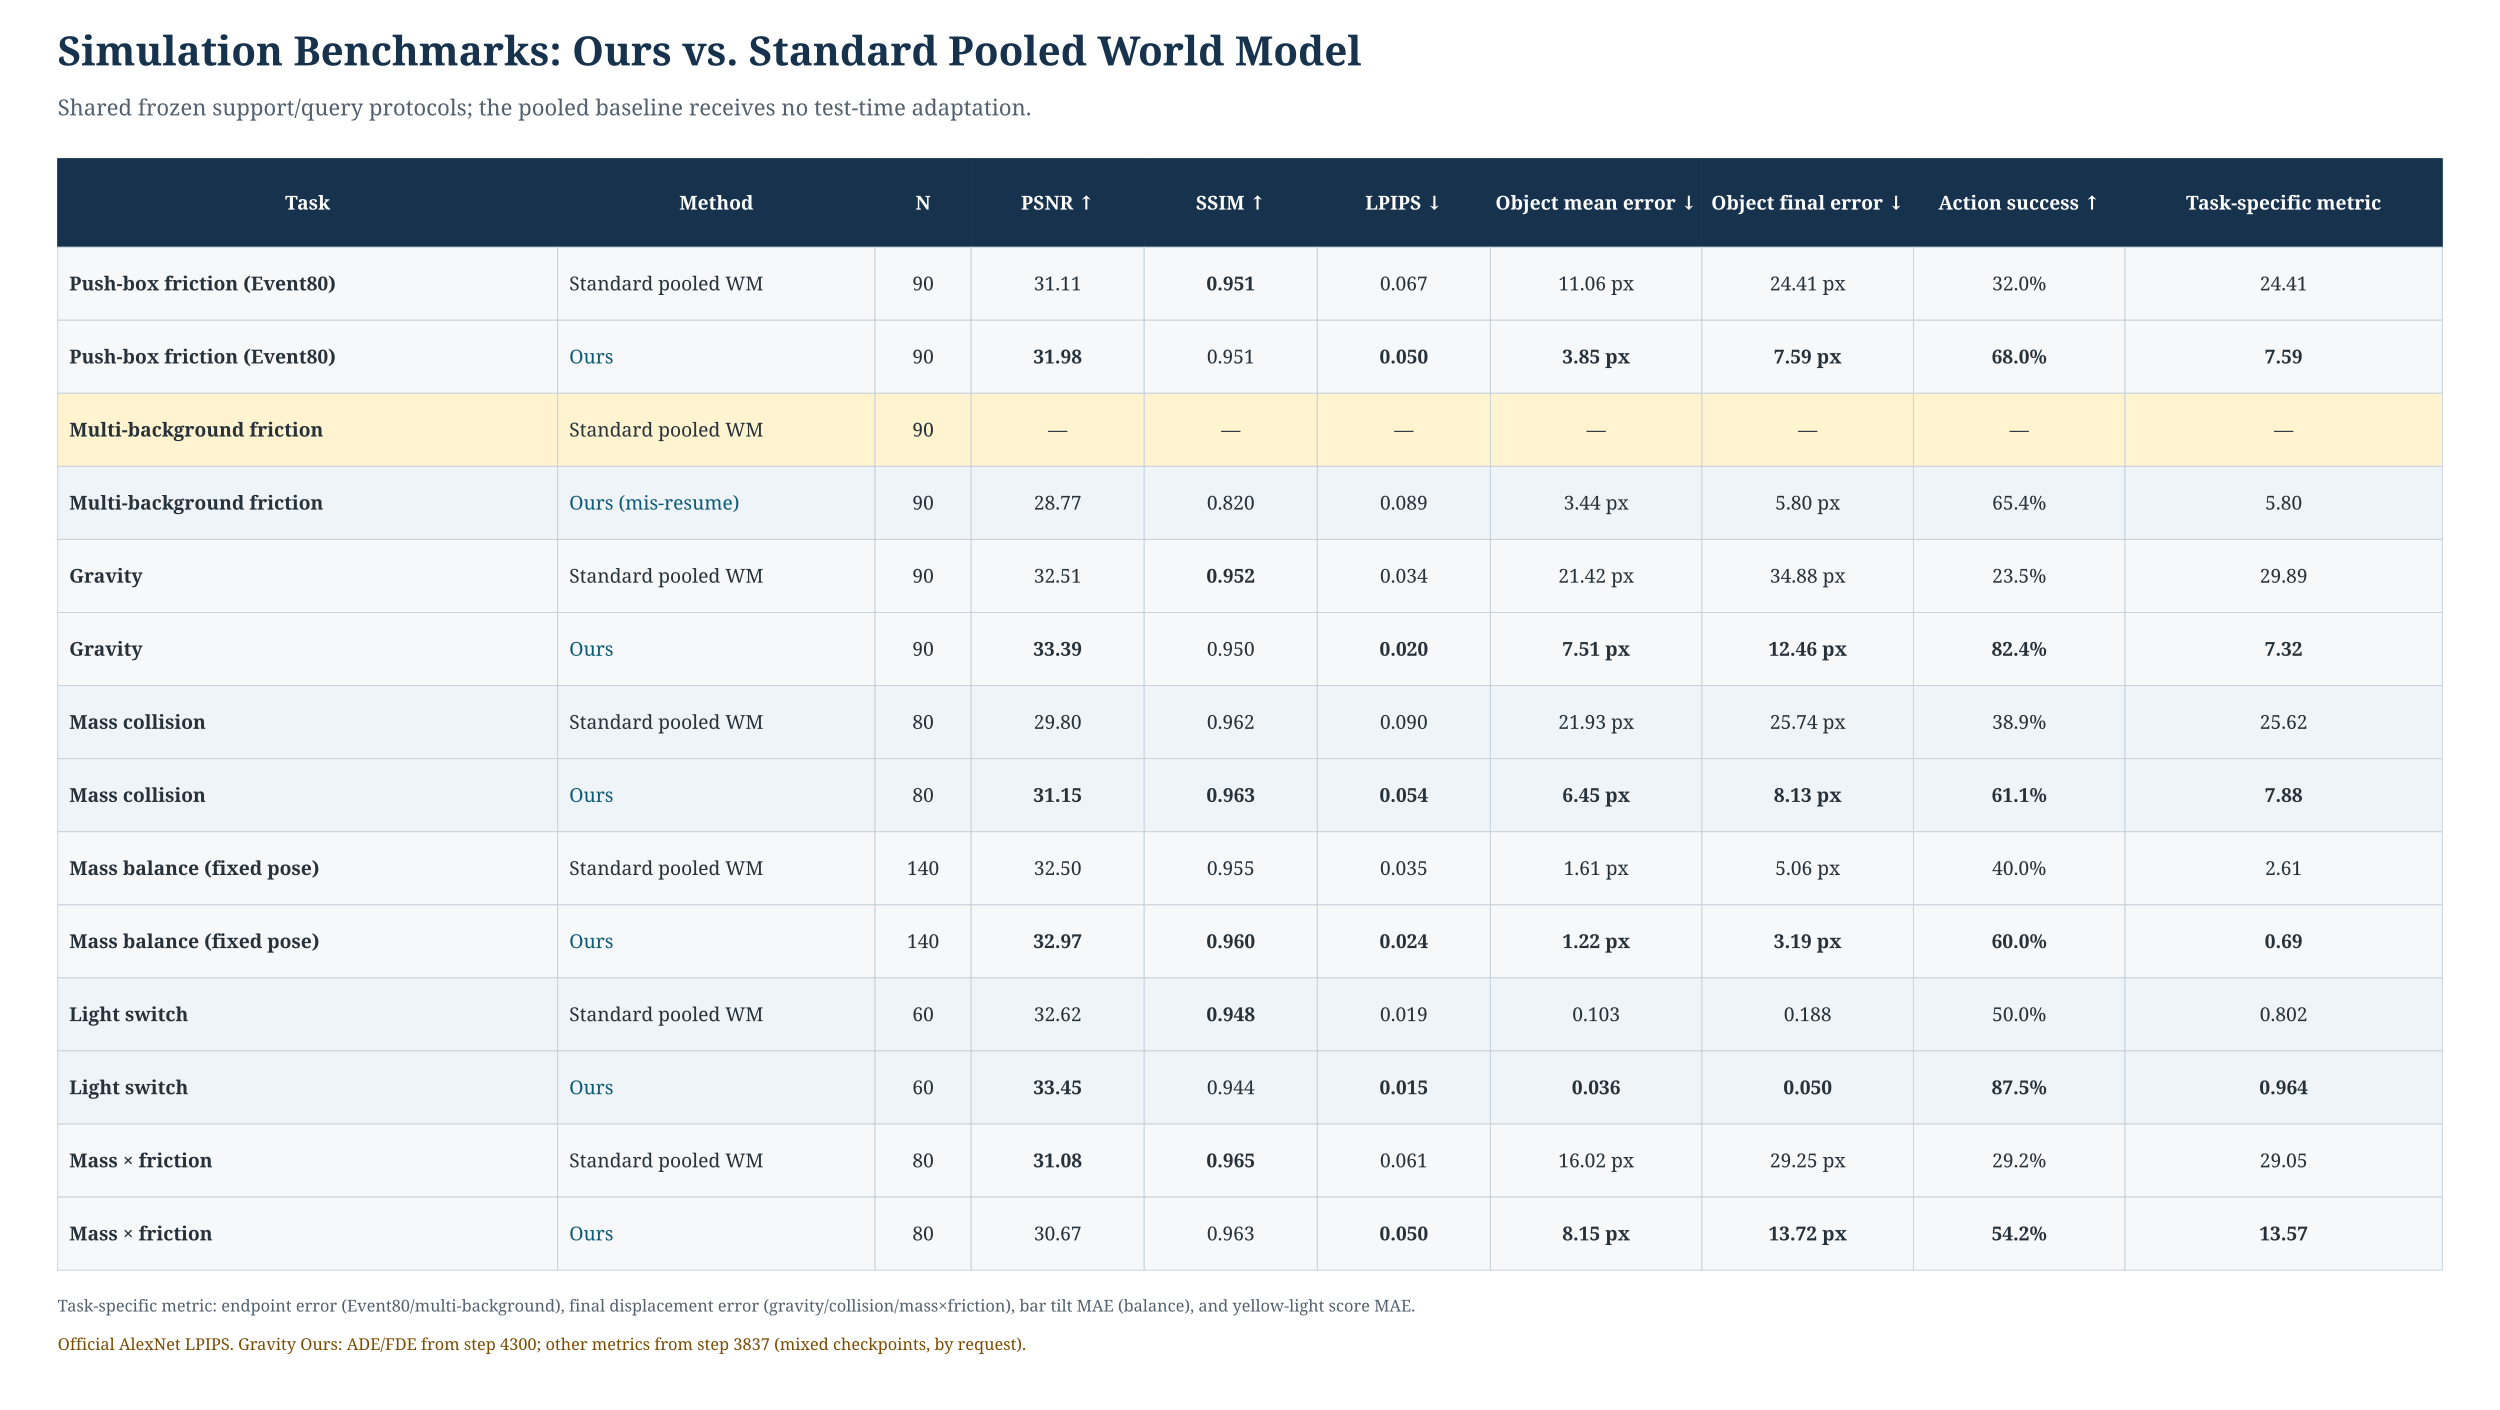
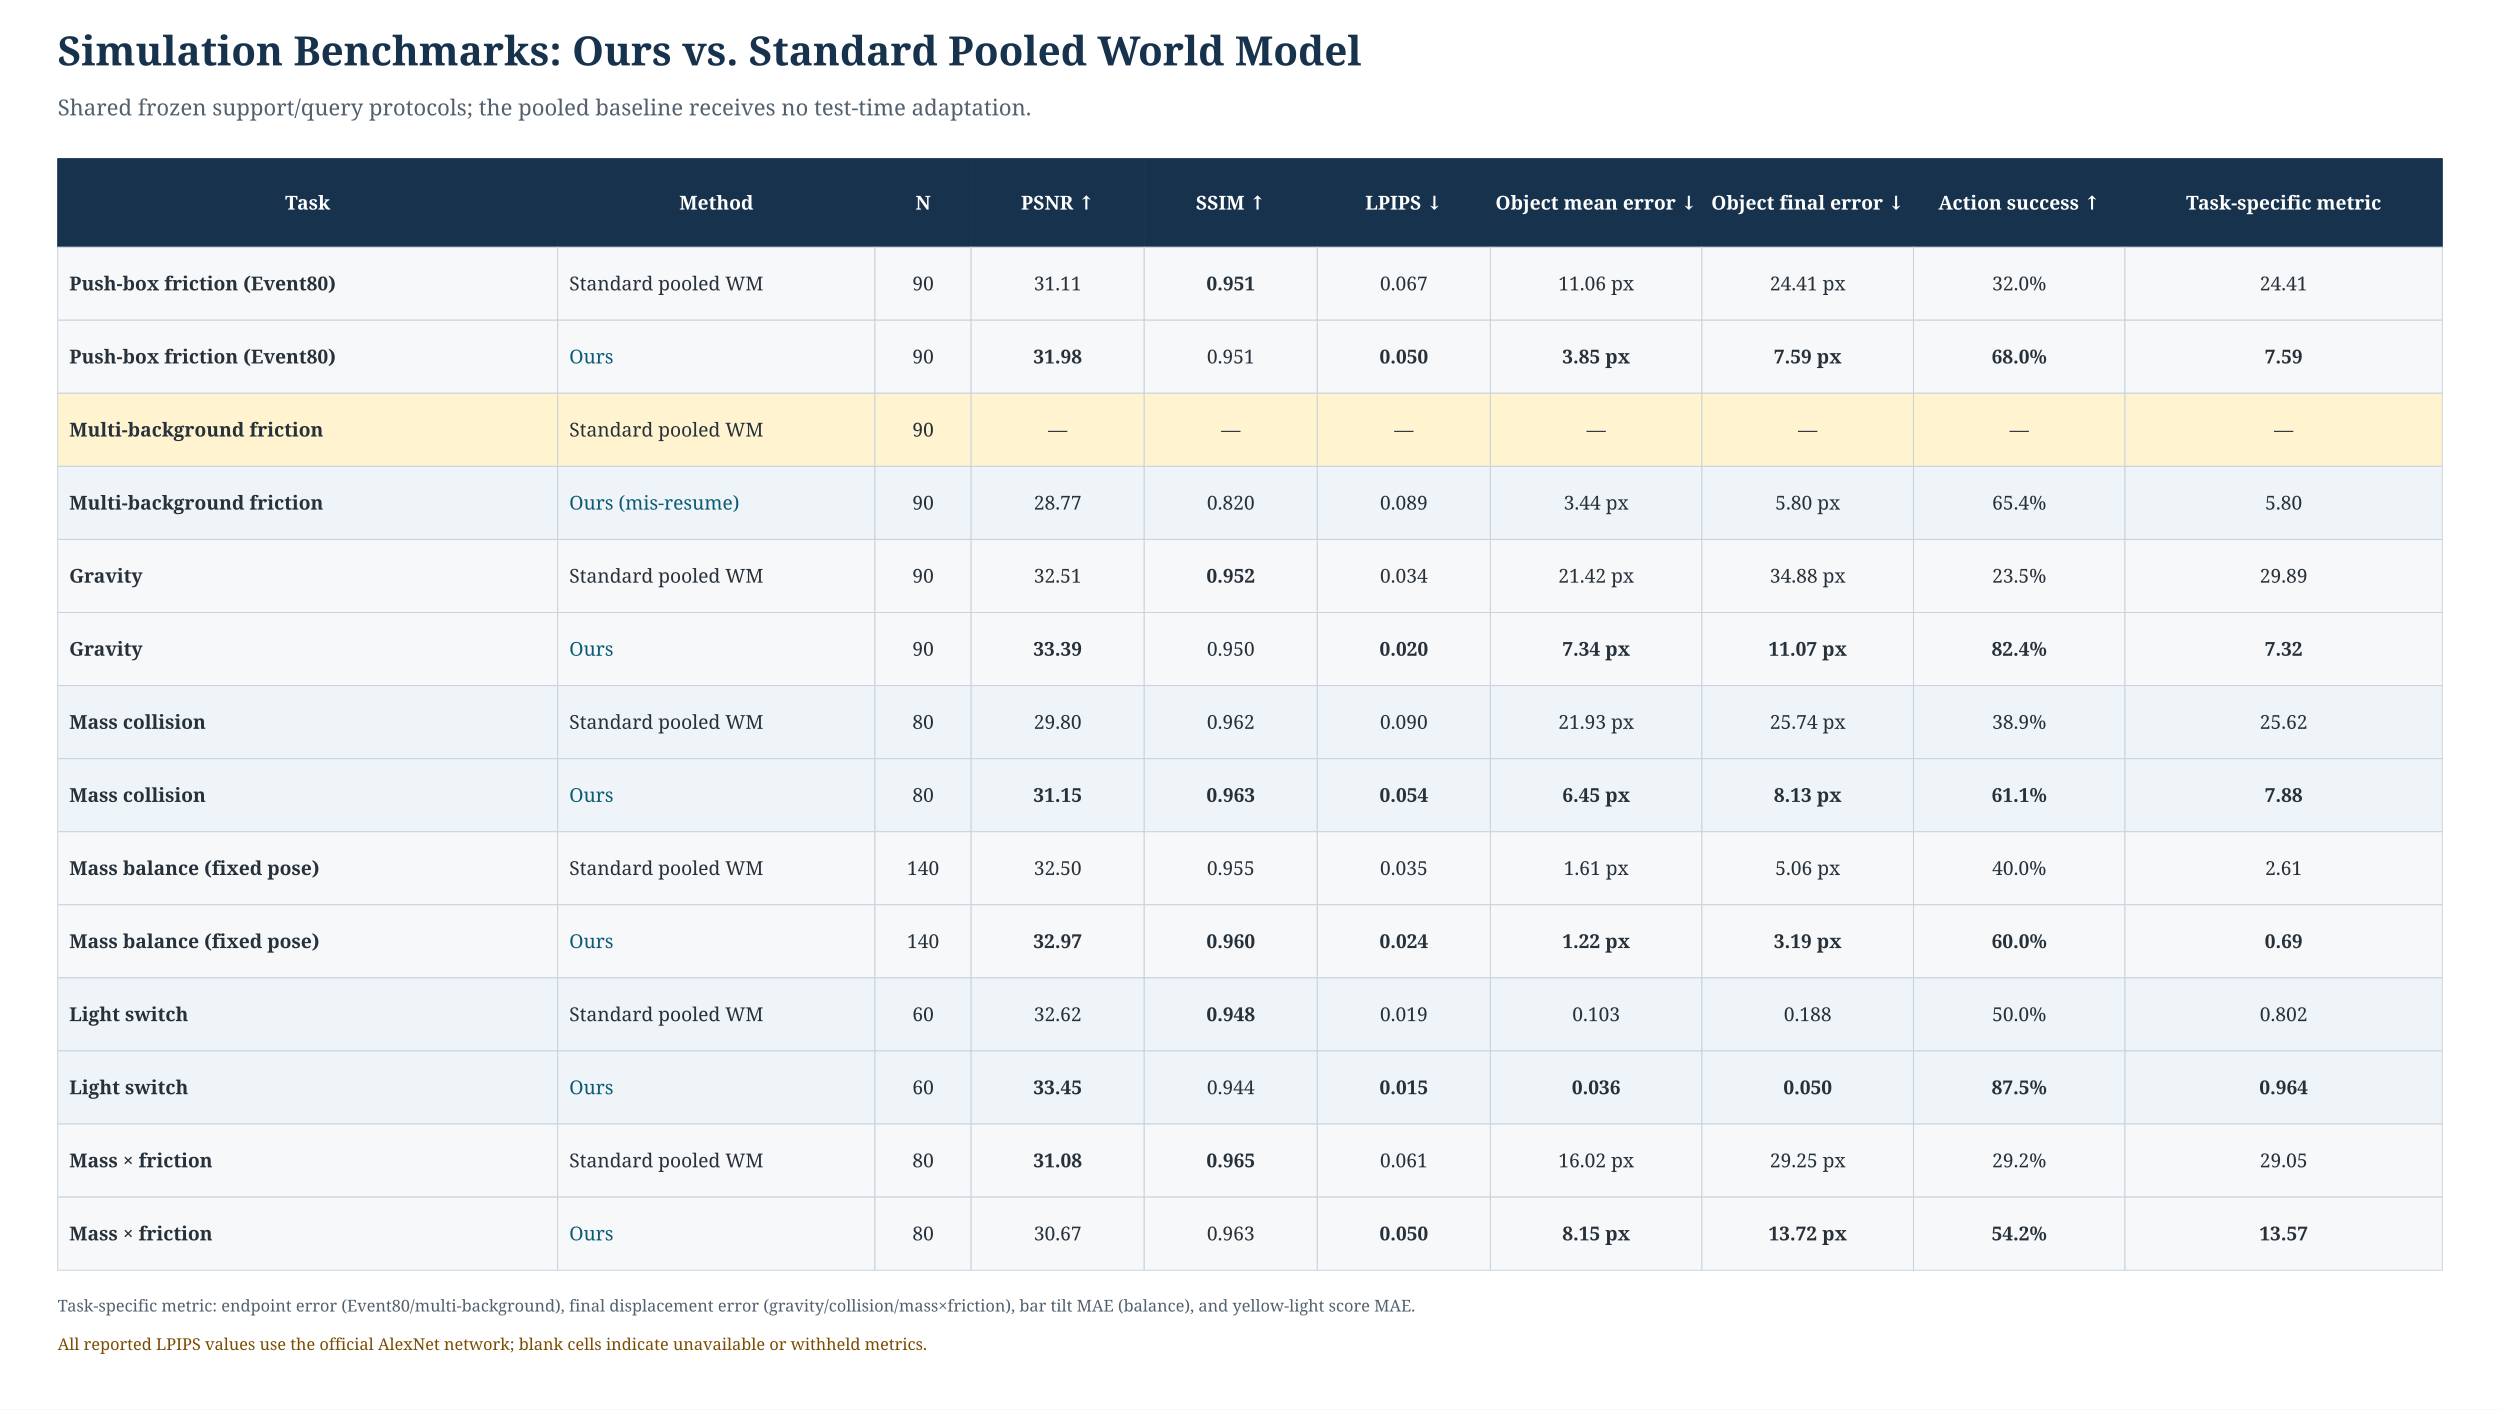
<svg xmlns="http://www.w3.org/2000/svg" width="2600" height="1466" viewBox="0 0 2600 1466">
  <rect width="100%" height="100%" fill="white" />
  <text x="60" y="68" font-family="Georgia,serif" font-size="42" font-weight="700" fill="#17324d">Simulation Benchmarks: Ours vs. Standard Pooled World Model</text>
  <text x="60" y="120" font-family="Georgia,serif" font-size="23" fill="#52606d">Shared frozen support/query protocols; the pooled baseline receives no test-time adaptation.</text>
  <rect x="60" y="165" width="520" height="92" fill="#17324d" stroke="#17324d" />
  <text x="320.0" y="218.0" text-anchor="middle" font-family="Georgia,serif" font-size="20" font-weight="700" fill="white">Task</text>
  <rect x="580" y="165" width="330" height="92" fill="#17324d" stroke="#17324d" />
  <text x="745.0" y="218.0" text-anchor="middle" font-family="Georgia,serif" font-size="20" font-weight="700" fill="white">Method</text>
  <rect x="910" y="165" width="100" height="92" fill="#17324d" stroke="#17324d" />
  <text x="960.0" y="218.0" text-anchor="middle" font-family="Georgia,serif" font-size="20" font-weight="700" fill="white">N</text>
  <rect x="1010" y="165" width="180" height="92" fill="#17324d" stroke="#17324d" />
  <text x="1100.0" y="218.0" text-anchor="middle" font-family="Georgia,serif" font-size="20" font-weight="700" fill="white">PSNR ↑</text>
  <rect x="1190" y="165" width="180" height="92" fill="#17324d" stroke="#17324d" />
  <text x="1280.0" y="218.0" text-anchor="middle" font-family="Georgia,serif" font-size="20" font-weight="700" fill="white">SSIM ↑</text>
  <rect x="1370" y="165" width="180" height="92" fill="#17324d" stroke="#17324d" />
  <text x="1460.0" y="218.0" text-anchor="middle" font-family="Georgia,serif" font-size="20" font-weight="700" fill="white">LPIPS ↓</text>
  <rect x="1550" y="165" width="220" height="92" fill="#17324d" stroke="#17324d" />
  <text x="1660.0" y="218.0" text-anchor="middle" font-family="Georgia,serif" font-size="20" font-weight="700" fill="white">Object mean error ↓</text>
  <rect x="1770" y="165" width="220" height="92" fill="#17324d" stroke="#17324d" />
  <text x="1880.0" y="218.0" text-anchor="middle" font-family="Georgia,serif" font-size="20" font-weight="700" fill="white">Object final error ↓</text>
  <rect x="1990" y="165" width="220" height="92" fill="#17324d" stroke="#17324d" />
  <text x="2100.0" y="218.0" text-anchor="middle" font-family="Georgia,serif" font-size="20" font-weight="700" fill="white">Action success ↑</text>
  <rect x="2210" y="165" width="330" height="92" fill="#17324d" stroke="#17324d" />
  <text x="2375.0" y="218.0" text-anchor="middle" font-family="Georgia,serif" font-size="20" font-weight="700" fill="white">Task-specific metric</text>
  <rect x="60" y="257" width="520" height="76" fill="#f6f8fa" stroke="#c8d2dc" />
  <text x="72" y="302.0" font-family="Georgia,serif" font-size="20" font-weight="700" fill="#27313a">Push-box friction (Event80)</text>
  <rect x="580" y="257" width="330" height="76" fill="#f6f8fa" stroke="#c8d2dc" />
  <text x="592" y="302.0" font-family="Georgia,serif" font-size="20" font-weight="400" fill="#27313a">Standard pooled WM</text>
  <rect x="910" y="257" width="100" height="76" fill="#f6f8fa" stroke="#c8d2dc" />
  <text x="960.0" y="302.0" text-anchor="middle" font-family="Georgia,serif" font-size="20" font-weight="400" fill="#27313a">90</text>
  <rect x="1010" y="257" width="180" height="76" fill="#f6f8fa" stroke="#c8d2dc" />
  <text x="1100.0" y="302.0" text-anchor="middle" font-family="Georgia,serif" font-size="20" font-weight="400" fill="#27313a">31.11</text>
  <rect x="1190" y="257" width="180" height="76" fill="#f6f8fa" stroke="#c8d2dc" />
  <text x="1280.0" y="302.0" text-anchor="middle" font-family="Georgia,serif" font-size="20" font-weight="700" fill="#27313a">0.951</text>
  <rect x="1370" y="257" width="180" height="76" fill="#f6f8fa" stroke="#c8d2dc" />
  <text x="1460.0" y="302.0" text-anchor="middle" font-family="Georgia,serif" font-size="20" font-weight="400" fill="#27313a">0.067</text>
  <rect x="1550" y="257" width="220" height="76" fill="#f6f8fa" stroke="#c8d2dc" />
  <text x="1660.0" y="302.0" text-anchor="middle" font-family="Georgia,serif" font-size="20" font-weight="400" fill="#27313a">11.06 px</text>
  <rect x="1770" y="257" width="220" height="76" fill="#f6f8fa" stroke="#c8d2dc" />
  <text x="1880.0" y="302.0" text-anchor="middle" font-family="Georgia,serif" font-size="20" font-weight="400" fill="#27313a">24.41 px</text>
  <rect x="1990" y="257" width="220" height="76" fill="#f6f8fa" stroke="#c8d2dc" />
  <text x="2100.0" y="302.0" text-anchor="middle" font-family="Georgia,serif" font-size="20" font-weight="400" fill="#27313a">32.0%</text>
  <rect x="2210" y="257" width="330" height="76" fill="#f6f8fa" stroke="#c8d2dc" />
  <text x="2375.0" y="302.0" text-anchor="middle" font-family="Georgia,serif" font-size="20" font-weight="400" fill="#27313a">24.41</text>
  <rect x="60" y="333" width="520" height="76" fill="#f6f8fa" stroke="#c8d2dc" />
  <text x="72" y="378.0" font-family="Georgia,serif" font-size="20" font-weight="700" fill="#27313a">Push-box friction (Event80)</text>
  <rect x="580" y="333" width="330" height="76" fill="#f6f8fa" stroke="#c8d2dc" />
  <text x="592" y="378.0" font-family="Georgia,serif" font-size="20" font-weight="400" fill="#0b5a75">Ours</text>
  <rect x="910" y="333" width="100" height="76" fill="#f6f8fa" stroke="#c8d2dc" />
  <text x="960.0" y="378.0" text-anchor="middle" font-family="Georgia,serif" font-size="20" font-weight="400" fill="#27313a">90</text>
  <rect x="1010" y="333" width="180" height="76" fill="#f6f8fa" stroke="#c8d2dc" />
  <text x="1100.0" y="378.0" text-anchor="middle" font-family="Georgia,serif" font-size="20" font-weight="700" fill="#27313a">31.98</text>
  <rect x="1190" y="333" width="180" height="76" fill="#f6f8fa" stroke="#c8d2dc" />
  <text x="1280.0" y="378.0" text-anchor="middle" font-family="Georgia,serif" font-size="20" font-weight="400" fill="#27313a">0.951</text>
  <rect x="1370" y="333" width="180" height="76" fill="#f6f8fa" stroke="#c8d2dc" />
  <text x="1460.0" y="378.0" text-anchor="middle" font-family="Georgia,serif" font-size="20" font-weight="700" fill="#27313a">0.050</text>
  <rect x="1550" y="333" width="220" height="76" fill="#f6f8fa" stroke="#c8d2dc" />
  <text x="1660.0" y="378.0" text-anchor="middle" font-family="Georgia,serif" font-size="20" font-weight="700" fill="#27313a">3.85 px</text>
  <rect x="1770" y="333" width="220" height="76" fill="#f6f8fa" stroke="#c8d2dc" />
  <text x="1880.0" y="378.0" text-anchor="middle" font-family="Georgia,serif" font-size="20" font-weight="700" fill="#27313a">7.59 px</text>
  <rect x="1990" y="333" width="220" height="76" fill="#f6f8fa" stroke="#c8d2dc" />
  <text x="2100.0" y="378.0" text-anchor="middle" font-family="Georgia,serif" font-size="20" font-weight="700" fill="#27313a">68.0%</text>
  <rect x="2210" y="333" width="330" height="76" fill="#f6f8fa" stroke="#c8d2dc" />
  <text x="2375.0" y="378.0" text-anchor="middle" font-family="Georgia,serif" font-size="20" font-weight="700" fill="#27313a">7.59</text>
  <rect x="60" y="409" width="520" height="76" fill="#fff4cf" stroke="#c8d2dc" />
  <text x="72" y="454.0" font-family="Georgia,serif" font-size="20" font-weight="700" fill="#27313a">Multi-background friction</text>
  <rect x="580" y="409" width="330" height="76" fill="#fff4cf" stroke="#c8d2dc" />
  <text x="592" y="454.0" font-family="Georgia,serif" font-size="20" font-weight="400" fill="#27313a">Standard pooled WM</text>
  <rect x="910" y="409" width="100" height="76" fill="#fff4cf" stroke="#c8d2dc" />
  <text x="960.0" y="454.0" text-anchor="middle" font-family="Georgia,serif" font-size="20" font-weight="400" fill="#27313a">90</text>
  <rect x="1010" y="409" width="180" height="76" fill="#fff4cf" stroke="#c8d2dc" />
  <text x="1100.0" y="454.0" text-anchor="middle" font-family="Georgia,serif" font-size="20" font-weight="400" fill="#27313a">—</text>
  <rect x="1190" y="409" width="180" height="76" fill="#fff4cf" stroke="#c8d2dc" />
  <text x="1280.0" y="454.0" text-anchor="middle" font-family="Georgia,serif" font-size="20" font-weight="400" fill="#27313a">—</text>
  <rect x="1370" y="409" width="180" height="76" fill="#fff4cf" stroke="#c8d2dc" />
  <text x="1460.0" y="454.0" text-anchor="middle" font-family="Georgia,serif" font-size="20" font-weight="400" fill="#27313a">—</text>
  <rect x="1550" y="409" width="220" height="76" fill="#fff4cf" stroke="#c8d2dc" />
  <text x="1660.0" y="454.0" text-anchor="middle" font-family="Georgia,serif" font-size="20" font-weight="400" fill="#27313a">—</text>
  <rect x="1770" y="409" width="220" height="76" fill="#fff4cf" stroke="#c8d2dc" />
  <text x="1880.0" y="454.0" text-anchor="middle" font-family="Georgia,serif" font-size="20" font-weight="400" fill="#27313a">—</text>
  <rect x="1990" y="409" width="220" height="76" fill="#fff4cf" stroke="#c8d2dc" />
  <text x="2100.0" y="454.0" text-anchor="middle" font-family="Georgia,serif" font-size="20" font-weight="400" fill="#27313a">—</text>
  <rect x="2210" y="409" width="330" height="76" fill="#fff4cf" stroke="#c8d2dc" />
  <text x="2375.0" y="454.0" text-anchor="middle" font-family="Georgia,serif" font-size="20" font-weight="400" fill="#27313a">—</text>
  <rect x="60" y="485" width="520" height="76" fill="#eef4f7" stroke="#c8d2dc" />
  <text x="72" y="530.0" font-family="Georgia,serif" font-size="20" font-weight="700" fill="#27313a">Multi-background friction</text>
  <rect x="580" y="485" width="330" height="76" fill="#eef4f7" stroke="#c8d2dc" />
  <text x="592" y="530.0" font-family="Georgia,serif" font-size="20" font-weight="400" fill="#0b5a75">Ours (mis-resume)</text>
  <rect x="910" y="485" width="100" height="76" fill="#eef4f7" stroke="#c8d2dc" />
  <text x="960.0" y="530.0" text-anchor="middle" font-family="Georgia,serif" font-size="20" font-weight="400" fill="#27313a">90</text>
  <rect x="1010" y="485" width="180" height="76" fill="#eef4f7" stroke="#c8d2dc" />
  <text x="1100.0" y="530.0" text-anchor="middle" font-family="Georgia,serif" font-size="20" font-weight="400" fill="#27313a">28.77</text>
  <rect x="1190" y="485" width="180" height="76" fill="#eef4f7" stroke="#c8d2dc" />
  <text x="1280.0" y="530.0" text-anchor="middle" font-family="Georgia,serif" font-size="20" font-weight="400" fill="#27313a">0.820</text>
  <rect x="1370" y="485" width="180" height="76" fill="#eef4f7" stroke="#c8d2dc" />
  <text x="1460.0" y="530.0" text-anchor="middle" font-family="Georgia,serif" font-size="20" font-weight="400" fill="#27313a">0.089</text>
  <rect x="1550" y="485" width="220" height="76" fill="#eef4f7" stroke="#c8d2dc" />
  <text x="1660.0" y="530.0" text-anchor="middle" font-family="Georgia,serif" font-size="20" font-weight="400" fill="#27313a">3.44 px</text>
  <rect x="1770" y="485" width="220" height="76" fill="#eef4f7" stroke="#c8d2dc" />
  <text x="1880.0" y="530.0" text-anchor="middle" font-family="Georgia,serif" font-size="20" font-weight="400" fill="#27313a">5.80 px</text>
  <rect x="1990" y="485" width="220" height="76" fill="#eef4f7" stroke="#c8d2dc" />
  <text x="2100.0" y="530.0" text-anchor="middle" font-family="Georgia,serif" font-size="20" font-weight="400" fill="#27313a">65.4%</text>
  <rect x="2210" y="485" width="330" height="76" fill="#eef4f7" stroke="#c8d2dc" />
  <text x="2375.0" y="530.0" text-anchor="middle" font-family="Georgia,serif" font-size="20" font-weight="400" fill="#27313a">5.80</text>
  <rect x="60" y="561" width="520" height="76" fill="#f6f8fa" stroke="#c8d2dc" />
  <text x="72" y="606.0" font-family="Georgia,serif" font-size="20" font-weight="700" fill="#27313a">Gravity</text>
  <rect x="580" y="561" width="330" height="76" fill="#f6f8fa" stroke="#c8d2dc" />
  <text x="592" y="606.0" font-family="Georgia,serif" font-size="20" font-weight="400" fill="#27313a">Standard pooled WM</text>
  <rect x="910" y="561" width="100" height="76" fill="#f6f8fa" stroke="#c8d2dc" />
  <text x="960.0" y="606.0" text-anchor="middle" font-family="Georgia,serif" font-size="20" font-weight="400" fill="#27313a">90</text>
  <rect x="1010" y="561" width="180" height="76" fill="#f6f8fa" stroke="#c8d2dc" />
  <text x="1100.0" y="606.0" text-anchor="middle" font-family="Georgia,serif" font-size="20" font-weight="400" fill="#27313a">32.51</text>
  <rect x="1190" y="561" width="180" height="76" fill="#f6f8fa" stroke="#c8d2dc" />
  <text x="1280.0" y="606.0" text-anchor="middle" font-family="Georgia,serif" font-size="20" font-weight="700" fill="#27313a">0.952</text>
  <rect x="1370" y="561" width="180" height="76" fill="#f6f8fa" stroke="#c8d2dc" />
  <text x="1460.0" y="606.0" text-anchor="middle" font-family="Georgia,serif" font-size="20" font-weight="400" fill="#27313a">0.034</text>
  <rect x="1550" y="561" width="220" height="76" fill="#f6f8fa" stroke="#c8d2dc" />
  <text x="1660.0" y="606.0" text-anchor="middle" font-family="Georgia,serif" font-size="20" font-weight="400" fill="#27313a">21.42 px</text>
  <rect x="1770" y="561" width="220" height="76" fill="#f6f8fa" stroke="#c8d2dc" />
  <text x="1880.0" y="606.0" text-anchor="middle" font-family="Georgia,serif" font-size="20" font-weight="400" fill="#27313a">34.88 px</text>
  <rect x="1990" y="561" width="220" height="76" fill="#f6f8fa" stroke="#c8d2dc" />
  <text x="2100.0" y="606.0" text-anchor="middle" font-family="Georgia,serif" font-size="20" font-weight="400" fill="#27313a">23.5%</text>
  <rect x="2210" y="561" width="330" height="76" fill="#f6f8fa" stroke="#c8d2dc" />
  <text x="2375.0" y="606.0" text-anchor="middle" font-family="Georgia,serif" font-size="20" font-weight="400" fill="#27313a">29.89</text>
  <rect x="60" y="637" width="520" height="76" fill="#f6f8fa" stroke="#c8d2dc" />
  <text x="72" y="682.0" font-family="Georgia,serif" font-size="20" font-weight="700" fill="#27313a">Gravity</text>
  <rect x="580" y="637" width="330" height="76" fill="#f6f8fa" stroke="#c8d2dc" />
  <text x="592" y="682.0" font-family="Georgia,serif" font-size="20" font-weight="400" fill="#0b5a75">Ours</text>
  <rect x="910" y="637" width="100" height="76" fill="#f6f8fa" stroke="#c8d2dc" />
  <text x="960.0" y="682.0" text-anchor="middle" font-family="Georgia,serif" font-size="20" font-weight="400" fill="#27313a">90</text>
  <rect x="1010" y="637" width="180" height="76" fill="#f6f8fa" stroke="#c8d2dc" />
  <text x="1100.0" y="682.0" text-anchor="middle" font-family="Georgia,serif" font-size="20" font-weight="700" fill="#27313a">33.39</text>
  <rect x="1190" y="637" width="180" height="76" fill="#f6f8fa" stroke="#c8d2dc" />
  <text x="1280.0" y="682.0" text-anchor="middle" font-family="Georgia,serif" font-size="20" font-weight="400" fill="#27313a">0.950</text>
  <rect x="1370" y="637" width="180" height="76" fill="#f6f8fa" stroke="#c8d2dc" />
  <text x="1460.0" y="682.0" text-anchor="middle" font-family="Georgia,serif" font-size="20" font-weight="700" fill="#27313a">0.020</text>
  <rect x="1550" y="637" width="220" height="76" fill="#f6f8fa" stroke="#c8d2dc" />
-   <text x="1660.0" y="682.0" text-anchor="middle" font-family="Georgia,serif" font-size="20" font-weight="700" fill="#27313a">7.51 px</text>
+   <text x="1660.0" y="682.0" text-anchor="middle" font-family="Georgia,serif" font-size="20" font-weight="700" fill="#27313a">7.34 px</text>
  <rect x="1770" y="637" width="220" height="76" fill="#f6f8fa" stroke="#c8d2dc" />
-   <text x="1880.0" y="682.0" text-anchor="middle" font-family="Georgia,serif" font-size="20" font-weight="700" fill="#27313a">12.46 px</text>
+   <text x="1880.0" y="682.0" text-anchor="middle" font-family="Georgia,serif" font-size="20" font-weight="700" fill="#27313a">11.07 px</text>
  <rect x="1990" y="637" width="220" height="76" fill="#f6f8fa" stroke="#c8d2dc" />
  <text x="2100.0" y="682.0" text-anchor="middle" font-family="Georgia,serif" font-size="20" font-weight="700" fill="#27313a">82.4%</text>
  <rect x="2210" y="637" width="330" height="76" fill="#f6f8fa" stroke="#c8d2dc" />
  <text x="2375.0" y="682.0" text-anchor="middle" font-family="Georgia,serif" font-size="20" font-weight="700" fill="#27313a">7.32</text>
  <rect x="60" y="713" width="520" height="76" fill="#eef4f7" stroke="#c8d2dc" />
  <text x="72" y="758.0" font-family="Georgia,serif" font-size="20" font-weight="700" fill="#27313a">Mass collision</text>
  <rect x="580" y="713" width="330" height="76" fill="#eef4f7" stroke="#c8d2dc" />
  <text x="592" y="758.0" font-family="Georgia,serif" font-size="20" font-weight="400" fill="#27313a">Standard pooled WM</text>
  <rect x="910" y="713" width="100" height="76" fill="#eef4f7" stroke="#c8d2dc" />
  <text x="960.0" y="758.0" text-anchor="middle" font-family="Georgia,serif" font-size="20" font-weight="400" fill="#27313a">80</text>
  <rect x="1010" y="713" width="180" height="76" fill="#eef4f7" stroke="#c8d2dc" />
  <text x="1100.0" y="758.0" text-anchor="middle" font-family="Georgia,serif" font-size="20" font-weight="400" fill="#27313a">29.80</text>
  <rect x="1190" y="713" width="180" height="76" fill="#eef4f7" stroke="#c8d2dc" />
  <text x="1280.0" y="758.0" text-anchor="middle" font-family="Georgia,serif" font-size="20" font-weight="400" fill="#27313a">0.962</text>
  <rect x="1370" y="713" width="180" height="76" fill="#eef4f7" stroke="#c8d2dc" />
  <text x="1460.0" y="758.0" text-anchor="middle" font-family="Georgia,serif" font-size="20" font-weight="400" fill="#27313a">0.090</text>
  <rect x="1550" y="713" width="220" height="76" fill="#eef4f7" stroke="#c8d2dc" />
  <text x="1660.0" y="758.0" text-anchor="middle" font-family="Georgia,serif" font-size="20" font-weight="400" fill="#27313a">21.93 px</text>
  <rect x="1770" y="713" width="220" height="76" fill="#eef4f7" stroke="#c8d2dc" />
  <text x="1880.0" y="758.0" text-anchor="middle" font-family="Georgia,serif" font-size="20" font-weight="400" fill="#27313a">25.74 px</text>
  <rect x="1990" y="713" width="220" height="76" fill="#eef4f7" stroke="#c8d2dc" />
  <text x="2100.0" y="758.0" text-anchor="middle" font-family="Georgia,serif" font-size="20" font-weight="400" fill="#27313a">38.9%</text>
  <rect x="2210" y="713" width="330" height="76" fill="#eef4f7" stroke="#c8d2dc" />
  <text x="2375.0" y="758.0" text-anchor="middle" font-family="Georgia,serif" font-size="20" font-weight="400" fill="#27313a">25.62</text>
  <rect x="60" y="789" width="520" height="76" fill="#eef4f7" stroke="#c8d2dc" />
  <text x="72" y="834.0" font-family="Georgia,serif" font-size="20" font-weight="700" fill="#27313a">Mass collision</text>
  <rect x="580" y="789" width="330" height="76" fill="#eef4f7" stroke="#c8d2dc" />
  <text x="592" y="834.0" font-family="Georgia,serif" font-size="20" font-weight="400" fill="#0b5a75">Ours</text>
  <rect x="910" y="789" width="100" height="76" fill="#eef4f7" stroke="#c8d2dc" />
  <text x="960.0" y="834.0" text-anchor="middle" font-family="Georgia,serif" font-size="20" font-weight="400" fill="#27313a">80</text>
  <rect x="1010" y="789" width="180" height="76" fill="#eef4f7" stroke="#c8d2dc" />
  <text x="1100.0" y="834.0" text-anchor="middle" font-family="Georgia,serif" font-size="20" font-weight="700" fill="#27313a">31.15</text>
  <rect x="1190" y="789" width="180" height="76" fill="#eef4f7" stroke="#c8d2dc" />
  <text x="1280.0" y="834.0" text-anchor="middle" font-family="Georgia,serif" font-size="20" font-weight="700" fill="#27313a">0.963</text>
  <rect x="1370" y="789" width="180" height="76" fill="#eef4f7" stroke="#c8d2dc" />
  <text x="1460.0" y="834.0" text-anchor="middle" font-family="Georgia,serif" font-size="20" font-weight="700" fill="#27313a">0.054</text>
  <rect x="1550" y="789" width="220" height="76" fill="#eef4f7" stroke="#c8d2dc" />
  <text x="1660.0" y="834.0" text-anchor="middle" font-family="Georgia,serif" font-size="20" font-weight="700" fill="#27313a">6.45 px</text>
  <rect x="1770" y="789" width="220" height="76" fill="#eef4f7" stroke="#c8d2dc" />
  <text x="1880.0" y="834.0" text-anchor="middle" font-family="Georgia,serif" font-size="20" font-weight="700" fill="#27313a">8.13 px</text>
  <rect x="1990" y="789" width="220" height="76" fill="#eef4f7" stroke="#c8d2dc" />
  <text x="2100.0" y="834.0" text-anchor="middle" font-family="Georgia,serif" font-size="20" font-weight="700" fill="#27313a">61.1%</text>
  <rect x="2210" y="789" width="330" height="76" fill="#eef4f7" stroke="#c8d2dc" />
  <text x="2375.0" y="834.0" text-anchor="middle" font-family="Georgia,serif" font-size="20" font-weight="700" fill="#27313a">7.88</text>
  <rect x="60" y="865" width="520" height="76" fill="#f6f8fa" stroke="#c8d2dc" />
  <text x="72" y="910.0" font-family="Georgia,serif" font-size="20" font-weight="700" fill="#27313a">Mass balance (fixed pose)</text>
  <rect x="580" y="865" width="330" height="76" fill="#f6f8fa" stroke="#c8d2dc" />
  <text x="592" y="910.0" font-family="Georgia,serif" font-size="20" font-weight="400" fill="#27313a">Standard pooled WM</text>
  <rect x="910" y="865" width="100" height="76" fill="#f6f8fa" stroke="#c8d2dc" />
  <text x="960.0" y="910.0" text-anchor="middle" font-family="Georgia,serif" font-size="20" font-weight="400" fill="#27313a">140</text>
  <rect x="1010" y="865" width="180" height="76" fill="#f6f8fa" stroke="#c8d2dc" />
  <text x="1100.0" y="910.0" text-anchor="middle" font-family="Georgia,serif" font-size="20" font-weight="400" fill="#27313a">32.50</text>
  <rect x="1190" y="865" width="180" height="76" fill="#f6f8fa" stroke="#c8d2dc" />
  <text x="1280.0" y="910.0" text-anchor="middle" font-family="Georgia,serif" font-size="20" font-weight="400" fill="#27313a">0.955</text>
  <rect x="1370" y="865" width="180" height="76" fill="#f6f8fa" stroke="#c8d2dc" />
  <text x="1460.0" y="910.0" text-anchor="middle" font-family="Georgia,serif" font-size="20" font-weight="400" fill="#27313a">0.035</text>
  <rect x="1550" y="865" width="220" height="76" fill="#f6f8fa" stroke="#c8d2dc" />
  <text x="1660.0" y="910.0" text-anchor="middle" font-family="Georgia,serif" font-size="20" font-weight="400" fill="#27313a">1.61 px</text>
  <rect x="1770" y="865" width="220" height="76" fill="#f6f8fa" stroke="#c8d2dc" />
  <text x="1880.0" y="910.0" text-anchor="middle" font-family="Georgia,serif" font-size="20" font-weight="400" fill="#27313a">5.06 px</text>
  <rect x="1990" y="865" width="220" height="76" fill="#f6f8fa" stroke="#c8d2dc" />
  <text x="2100.0" y="910.0" text-anchor="middle" font-family="Georgia,serif" font-size="20" font-weight="400" fill="#27313a">40.0%</text>
  <rect x="2210" y="865" width="330" height="76" fill="#f6f8fa" stroke="#c8d2dc" />
  <text x="2375.0" y="910.0" text-anchor="middle" font-family="Georgia,serif" font-size="20" font-weight="400" fill="#27313a">2.61</text>
  <rect x="60" y="941" width="520" height="76" fill="#f6f8fa" stroke="#c8d2dc" />
  <text x="72" y="986.0" font-family="Georgia,serif" font-size="20" font-weight="700" fill="#27313a">Mass balance (fixed pose)</text>
  <rect x="580" y="941" width="330" height="76" fill="#f6f8fa" stroke="#c8d2dc" />
  <text x="592" y="986.0" font-family="Georgia,serif" font-size="20" font-weight="400" fill="#0b5a75">Ours</text>
  <rect x="910" y="941" width="100" height="76" fill="#f6f8fa" stroke="#c8d2dc" />
  <text x="960.0" y="986.0" text-anchor="middle" font-family="Georgia,serif" font-size="20" font-weight="400" fill="#27313a">140</text>
  <rect x="1010" y="941" width="180" height="76" fill="#f6f8fa" stroke="#c8d2dc" />
  <text x="1100.0" y="986.0" text-anchor="middle" font-family="Georgia,serif" font-size="20" font-weight="700" fill="#27313a">32.97</text>
  <rect x="1190" y="941" width="180" height="76" fill="#f6f8fa" stroke="#c8d2dc" />
  <text x="1280.0" y="986.0" text-anchor="middle" font-family="Georgia,serif" font-size="20" font-weight="700" fill="#27313a">0.960</text>
  <rect x="1370" y="941" width="180" height="76" fill="#f6f8fa" stroke="#c8d2dc" />
  <text x="1460.0" y="986.0" text-anchor="middle" font-family="Georgia,serif" font-size="20" font-weight="700" fill="#27313a">0.024</text>
  <rect x="1550" y="941" width="220" height="76" fill="#f6f8fa" stroke="#c8d2dc" />
  <text x="1660.0" y="986.0" text-anchor="middle" font-family="Georgia,serif" font-size="20" font-weight="700" fill="#27313a">1.22 px</text>
  <rect x="1770" y="941" width="220" height="76" fill="#f6f8fa" stroke="#c8d2dc" />
  <text x="1880.0" y="986.0" text-anchor="middle" font-family="Georgia,serif" font-size="20" font-weight="700" fill="#27313a">3.19 px</text>
  <rect x="1990" y="941" width="220" height="76" fill="#f6f8fa" stroke="#c8d2dc" />
  <text x="2100.0" y="986.0" text-anchor="middle" font-family="Georgia,serif" font-size="20" font-weight="700" fill="#27313a">60.0%</text>
  <rect x="2210" y="941" width="330" height="76" fill="#f6f8fa" stroke="#c8d2dc" />
  <text x="2375.0" y="986.0" text-anchor="middle" font-family="Georgia,serif" font-size="20" font-weight="700" fill="#27313a">0.69</text>
  <rect x="60" y="1017" width="520" height="76" fill="#eef4f7" stroke="#c8d2dc" />
  <text x="72" y="1062.0" font-family="Georgia,serif" font-size="20" font-weight="700" fill="#27313a">Light switch</text>
  <rect x="580" y="1017" width="330" height="76" fill="#eef4f7" stroke="#c8d2dc" />
  <text x="592" y="1062.0" font-family="Georgia,serif" font-size="20" font-weight="400" fill="#27313a">Standard pooled WM</text>
  <rect x="910" y="1017" width="100" height="76" fill="#eef4f7" stroke="#c8d2dc" />
  <text x="960.0" y="1062.0" text-anchor="middle" font-family="Georgia,serif" font-size="20" font-weight="400" fill="#27313a">60</text>
  <rect x="1010" y="1017" width="180" height="76" fill="#eef4f7" stroke="#c8d2dc" />
  <text x="1100.0" y="1062.0" text-anchor="middle" font-family="Georgia,serif" font-size="20" font-weight="400" fill="#27313a">32.62</text>
  <rect x="1190" y="1017" width="180" height="76" fill="#eef4f7" stroke="#c8d2dc" />
  <text x="1280.0" y="1062.0" text-anchor="middle" font-family="Georgia,serif" font-size="20" font-weight="700" fill="#27313a">0.948</text>
  <rect x="1370" y="1017" width="180" height="76" fill="#eef4f7" stroke="#c8d2dc" />
  <text x="1460.0" y="1062.0" text-anchor="middle" font-family="Georgia,serif" font-size="20" font-weight="400" fill="#27313a">0.019</text>
  <rect x="1550" y="1017" width="220" height="76" fill="#eef4f7" stroke="#c8d2dc" />
  <text x="1660.0" y="1062.0" text-anchor="middle" font-family="Georgia,serif" font-size="20" font-weight="400" fill="#27313a">0.103</text>
  <rect x="1770" y="1017" width="220" height="76" fill="#eef4f7" stroke="#c8d2dc" />
  <text x="1880.0" y="1062.0" text-anchor="middle" font-family="Georgia,serif" font-size="20" font-weight="400" fill="#27313a">0.188</text>
  <rect x="1990" y="1017" width="220" height="76" fill="#eef4f7" stroke="#c8d2dc" />
  <text x="2100.0" y="1062.0" text-anchor="middle" font-family="Georgia,serif" font-size="20" font-weight="400" fill="#27313a">50.0%</text>
  <rect x="2210" y="1017" width="330" height="76" fill="#eef4f7" stroke="#c8d2dc" />
  <text x="2375.0" y="1062.0" text-anchor="middle" font-family="Georgia,serif" font-size="20" font-weight="400" fill="#27313a">0.802</text>
  <rect x="60" y="1093" width="520" height="76" fill="#eef4f7" stroke="#c8d2dc" />
  <text x="72" y="1138.0" font-family="Georgia,serif" font-size="20" font-weight="700" fill="#27313a">Light switch</text>
  <rect x="580" y="1093" width="330" height="76" fill="#eef4f7" stroke="#c8d2dc" />
  <text x="592" y="1138.0" font-family="Georgia,serif" font-size="20" font-weight="400" fill="#0b5a75">Ours</text>
  <rect x="910" y="1093" width="100" height="76" fill="#eef4f7" stroke="#c8d2dc" />
  <text x="960.0" y="1138.0" text-anchor="middle" font-family="Georgia,serif" font-size="20" font-weight="400" fill="#27313a">60</text>
  <rect x="1010" y="1093" width="180" height="76" fill="#eef4f7" stroke="#c8d2dc" />
  <text x="1100.0" y="1138.0" text-anchor="middle" font-family="Georgia,serif" font-size="20" font-weight="700" fill="#27313a">33.45</text>
  <rect x="1190" y="1093" width="180" height="76" fill="#eef4f7" stroke="#c8d2dc" />
  <text x="1280.0" y="1138.0" text-anchor="middle" font-family="Georgia,serif" font-size="20" font-weight="400" fill="#27313a">0.944</text>
  <rect x="1370" y="1093" width="180" height="76" fill="#eef4f7" stroke="#c8d2dc" />
  <text x="1460.0" y="1138.0" text-anchor="middle" font-family="Georgia,serif" font-size="20" font-weight="700" fill="#27313a">0.015</text>
  <rect x="1550" y="1093" width="220" height="76" fill="#eef4f7" stroke="#c8d2dc" />
  <text x="1660.0" y="1138.0" text-anchor="middle" font-family="Georgia,serif" font-size="20" font-weight="700" fill="#27313a">0.036</text>
  <rect x="1770" y="1093" width="220" height="76" fill="#eef4f7" stroke="#c8d2dc" />
  <text x="1880.0" y="1138.0" text-anchor="middle" font-family="Georgia,serif" font-size="20" font-weight="700" fill="#27313a">0.050</text>
  <rect x="1990" y="1093" width="220" height="76" fill="#eef4f7" stroke="#c8d2dc" />
  <text x="2100.0" y="1138.0" text-anchor="middle" font-family="Georgia,serif" font-size="20" font-weight="700" fill="#27313a">87.5%</text>
  <rect x="2210" y="1093" width="330" height="76" fill="#eef4f7" stroke="#c8d2dc" />
  <text x="2375.0" y="1138.0" text-anchor="middle" font-family="Georgia,serif" font-size="20" font-weight="700" fill="#27313a">0.964</text>
  <rect x="60" y="1169" width="520" height="76" fill="#f6f8fa" stroke="#c8d2dc" />
  <text x="72" y="1214.0" font-family="Georgia,serif" font-size="20" font-weight="700" fill="#27313a">Mass × friction</text>
  <rect x="580" y="1169" width="330" height="76" fill="#f6f8fa" stroke="#c8d2dc" />
  <text x="592" y="1214.0" font-family="Georgia,serif" font-size="20" font-weight="400" fill="#27313a">Standard pooled WM</text>
  <rect x="910" y="1169" width="100" height="76" fill="#f6f8fa" stroke="#c8d2dc" />
  <text x="960.0" y="1214.0" text-anchor="middle" font-family="Georgia,serif" font-size="20" font-weight="400" fill="#27313a">80</text>
  <rect x="1010" y="1169" width="180" height="76" fill="#f6f8fa" stroke="#c8d2dc" />
  <text x="1100.0" y="1214.0" text-anchor="middle" font-family="Georgia,serif" font-size="20" font-weight="700" fill="#27313a">31.08</text>
  <rect x="1190" y="1169" width="180" height="76" fill="#f6f8fa" stroke="#c8d2dc" />
  <text x="1280.0" y="1214.0" text-anchor="middle" font-family="Georgia,serif" font-size="20" font-weight="700" fill="#27313a">0.965</text>
  <rect x="1370" y="1169" width="180" height="76" fill="#f6f8fa" stroke="#c8d2dc" />
  <text x="1460.0" y="1214.0" text-anchor="middle" font-family="Georgia,serif" font-size="20" font-weight="400" fill="#27313a">0.061</text>
  <rect x="1550" y="1169" width="220" height="76" fill="#f6f8fa" stroke="#c8d2dc" />
  <text x="1660.0" y="1214.0" text-anchor="middle" font-family="Georgia,serif" font-size="20" font-weight="400" fill="#27313a">16.02 px</text>
  <rect x="1770" y="1169" width="220" height="76" fill="#f6f8fa" stroke="#c8d2dc" />
  <text x="1880.0" y="1214.0" text-anchor="middle" font-family="Georgia,serif" font-size="20" font-weight="400" fill="#27313a">29.25 px</text>
  <rect x="1990" y="1169" width="220" height="76" fill="#f6f8fa" stroke="#c8d2dc" />
  <text x="2100.0" y="1214.0" text-anchor="middle" font-family="Georgia,serif" font-size="20" font-weight="400" fill="#27313a">29.2%</text>
  <rect x="2210" y="1169" width="330" height="76" fill="#f6f8fa" stroke="#c8d2dc" />
  <text x="2375.0" y="1214.0" text-anchor="middle" font-family="Georgia,serif" font-size="20" font-weight="400" fill="#27313a">29.05</text>
  <rect x="60" y="1245" width="520" height="76" fill="#f6f8fa" stroke="#c8d2dc" />
  <text x="72" y="1290.0" font-family="Georgia,serif" font-size="20" font-weight="700" fill="#27313a">Mass × friction</text>
  <rect x="580" y="1245" width="330" height="76" fill="#f6f8fa" stroke="#c8d2dc" />
  <text x="592" y="1290.0" font-family="Georgia,serif" font-size="20" font-weight="400" fill="#0b5a75">Ours</text>
  <rect x="910" y="1245" width="100" height="76" fill="#f6f8fa" stroke="#c8d2dc" />
  <text x="960.0" y="1290.0" text-anchor="middle" font-family="Georgia,serif" font-size="20" font-weight="400" fill="#27313a">80</text>
  <rect x="1010" y="1245" width="180" height="76" fill="#f6f8fa" stroke="#c8d2dc" />
  <text x="1100.0" y="1290.0" text-anchor="middle" font-family="Georgia,serif" font-size="20" font-weight="400" fill="#27313a">30.67</text>
  <rect x="1190" y="1245" width="180" height="76" fill="#f6f8fa" stroke="#c8d2dc" />
  <text x="1280.0" y="1290.0" text-anchor="middle" font-family="Georgia,serif" font-size="20" font-weight="400" fill="#27313a">0.963</text>
  <rect x="1370" y="1245" width="180" height="76" fill="#f6f8fa" stroke="#c8d2dc" />
  <text x="1460.0" y="1290.0" text-anchor="middle" font-family="Georgia,serif" font-size="20" font-weight="700" fill="#27313a">0.050</text>
  <rect x="1550" y="1245" width="220" height="76" fill="#f6f8fa" stroke="#c8d2dc" />
  <text x="1660.0" y="1290.0" text-anchor="middle" font-family="Georgia,serif" font-size="20" font-weight="700" fill="#27313a">8.15 px</text>
  <rect x="1770" y="1245" width="220" height="76" fill="#f6f8fa" stroke="#c8d2dc" />
  <text x="1880.0" y="1290.0" text-anchor="middle" font-family="Georgia,serif" font-size="20" font-weight="700" fill="#27313a">13.72 px</text>
  <rect x="1990" y="1245" width="220" height="76" fill="#f6f8fa" stroke="#c8d2dc" />
  <text x="2100.0" y="1290.0" text-anchor="middle" font-family="Georgia,serif" font-size="20" font-weight="700" fill="#27313a">54.2%</text>
  <rect x="2210" y="1245" width="330" height="76" fill="#f6f8fa" stroke="#c8d2dc" />
  <text x="2375.0" y="1290.0" text-anchor="middle" font-family="Georgia,serif" font-size="20" font-weight="700" fill="#27313a">13.57</text>
  <text x="60" y="1364" font-family="Georgia,serif" font-size="17" fill="#52606d">Task-specific metric: endpoint error (Event80/multi-background), final displacement error (gravity/collision/mass×friction), bar tilt MAE (balance), and yellow-light score MAE.</text>
-   <text x="60" y="1404" font-family="Georgia,serif" font-size="17" fill="#7a4b00">Official AlexNet LPIPS. Gravity Ours: ADE/FDE from step 4300; other metrics from step 3837 (mixed checkpoints, by request).</text>
+   <text x="60" y="1404" font-family="Georgia,serif" font-size="17" fill="#7a4b00">All reported LPIPS values use the official AlexNet network; blank cells indicate unavailable or withheld metrics.</text>
</svg>
